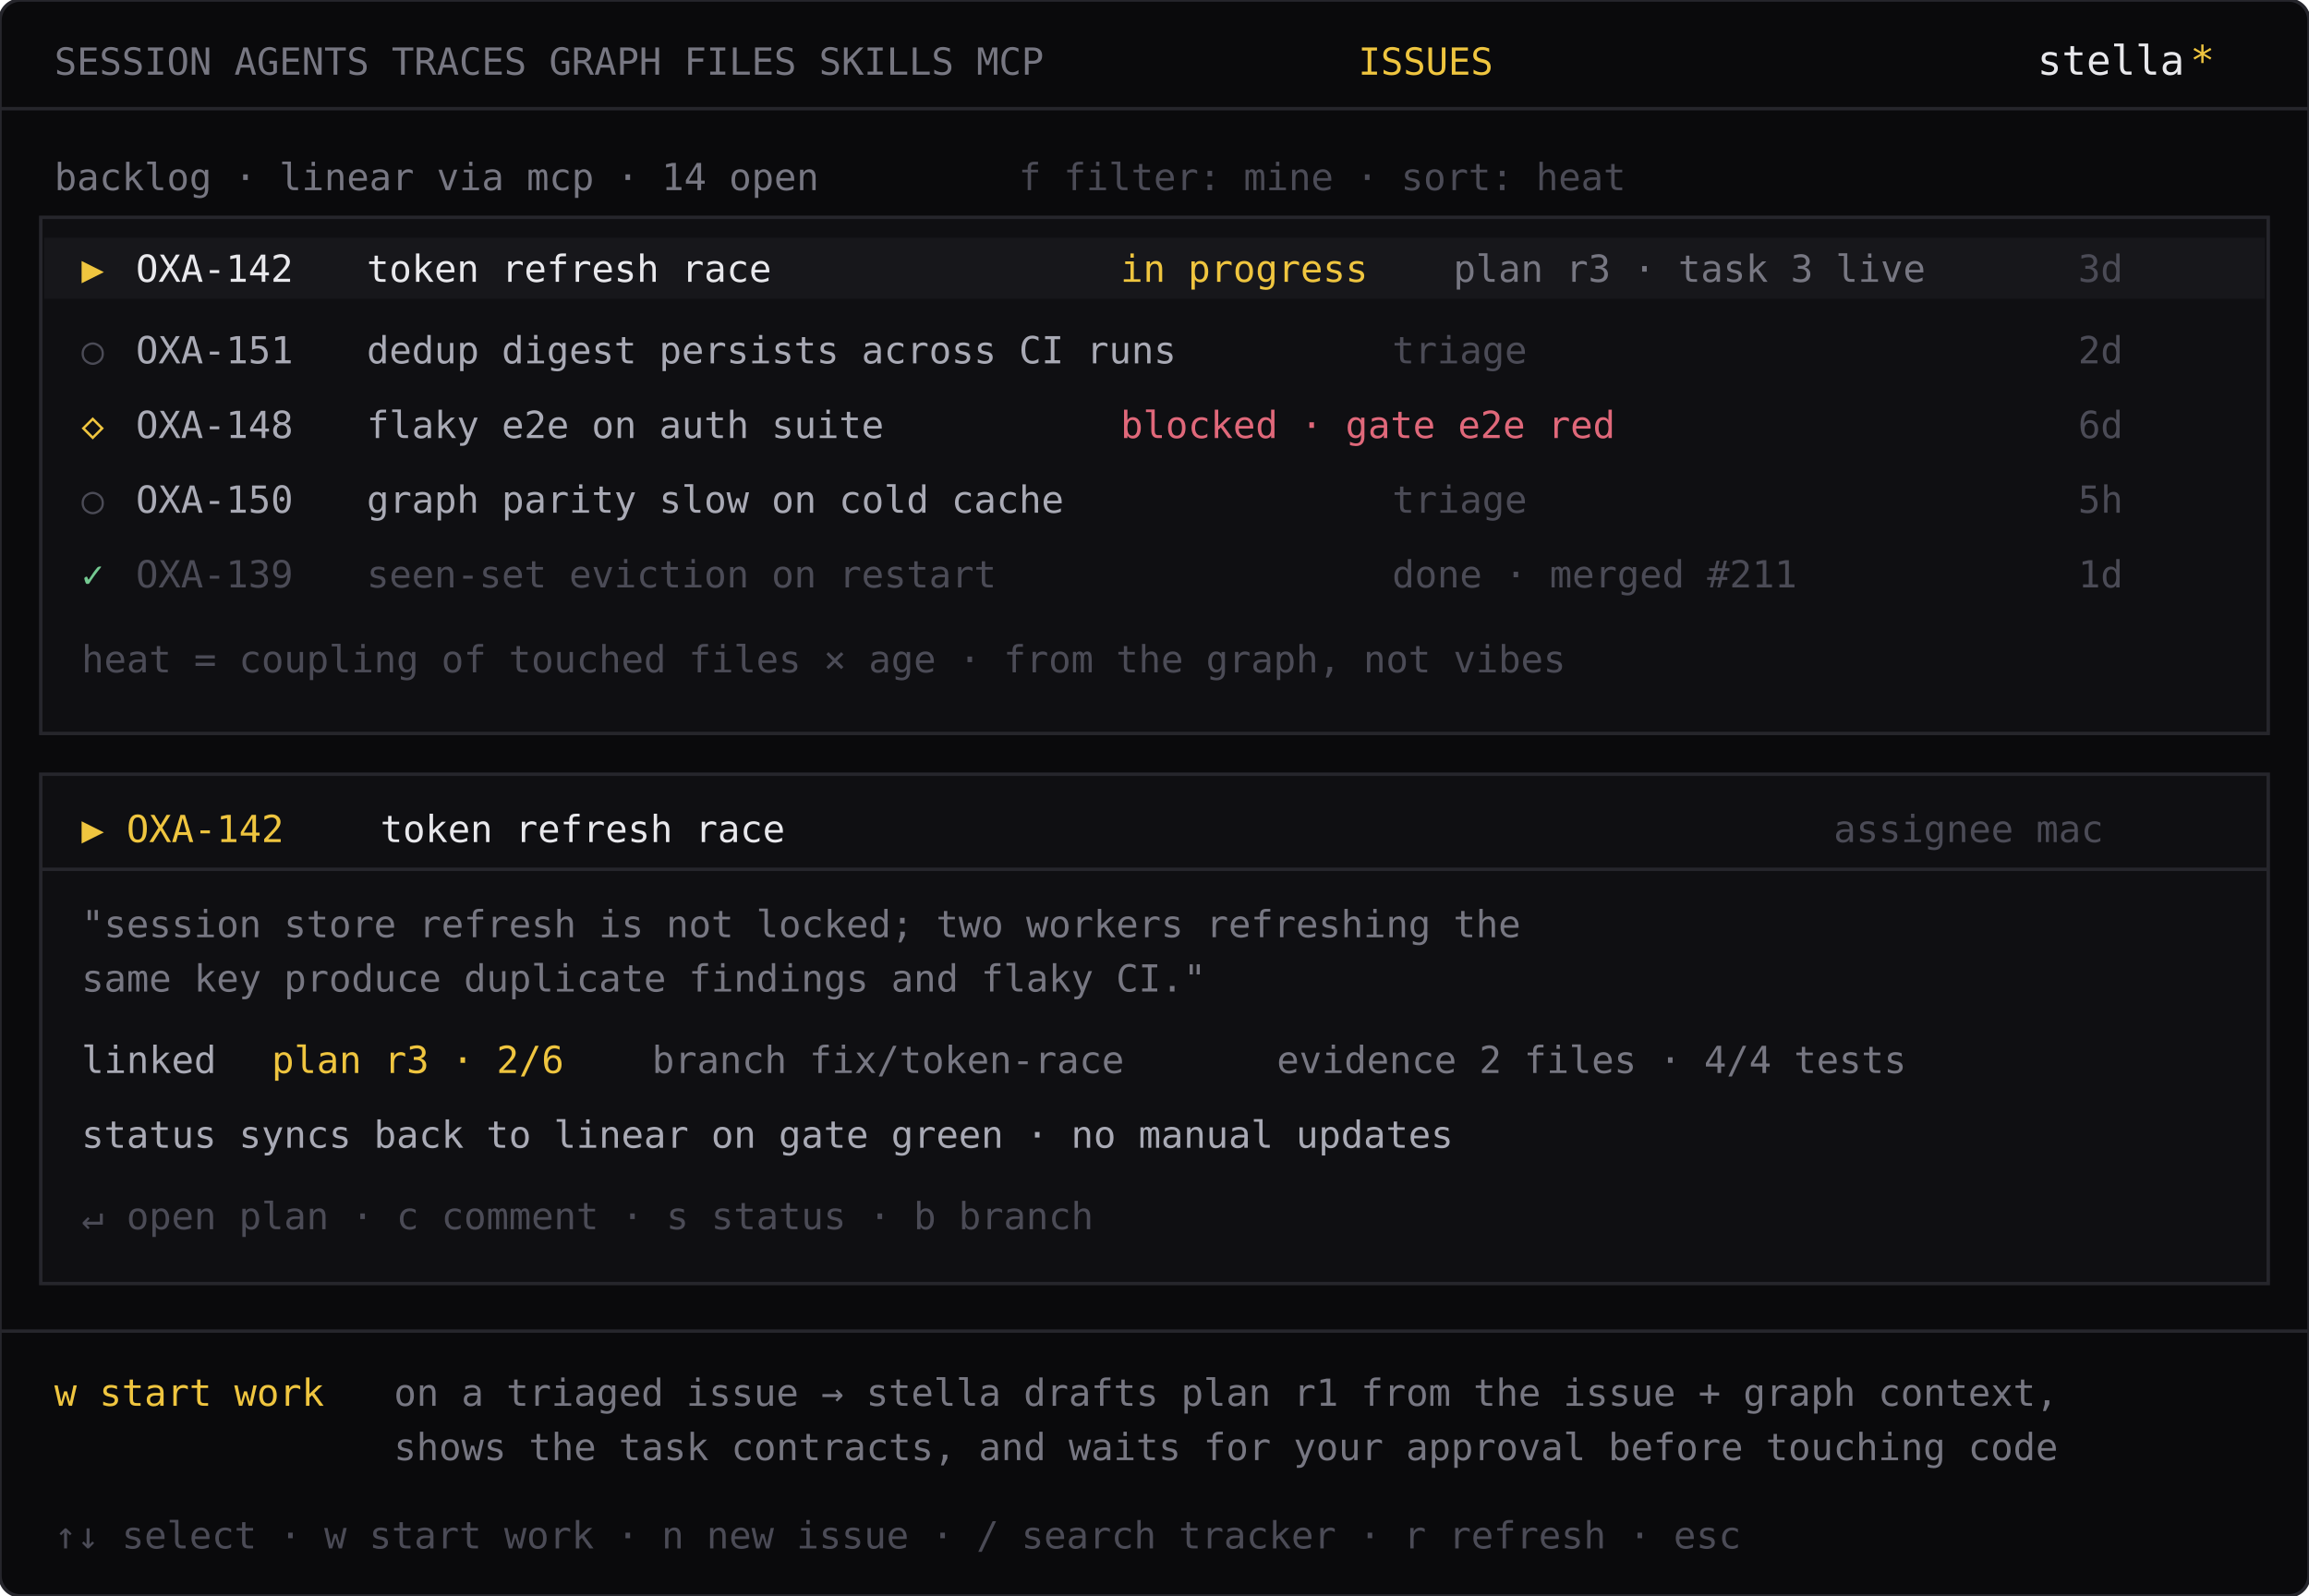
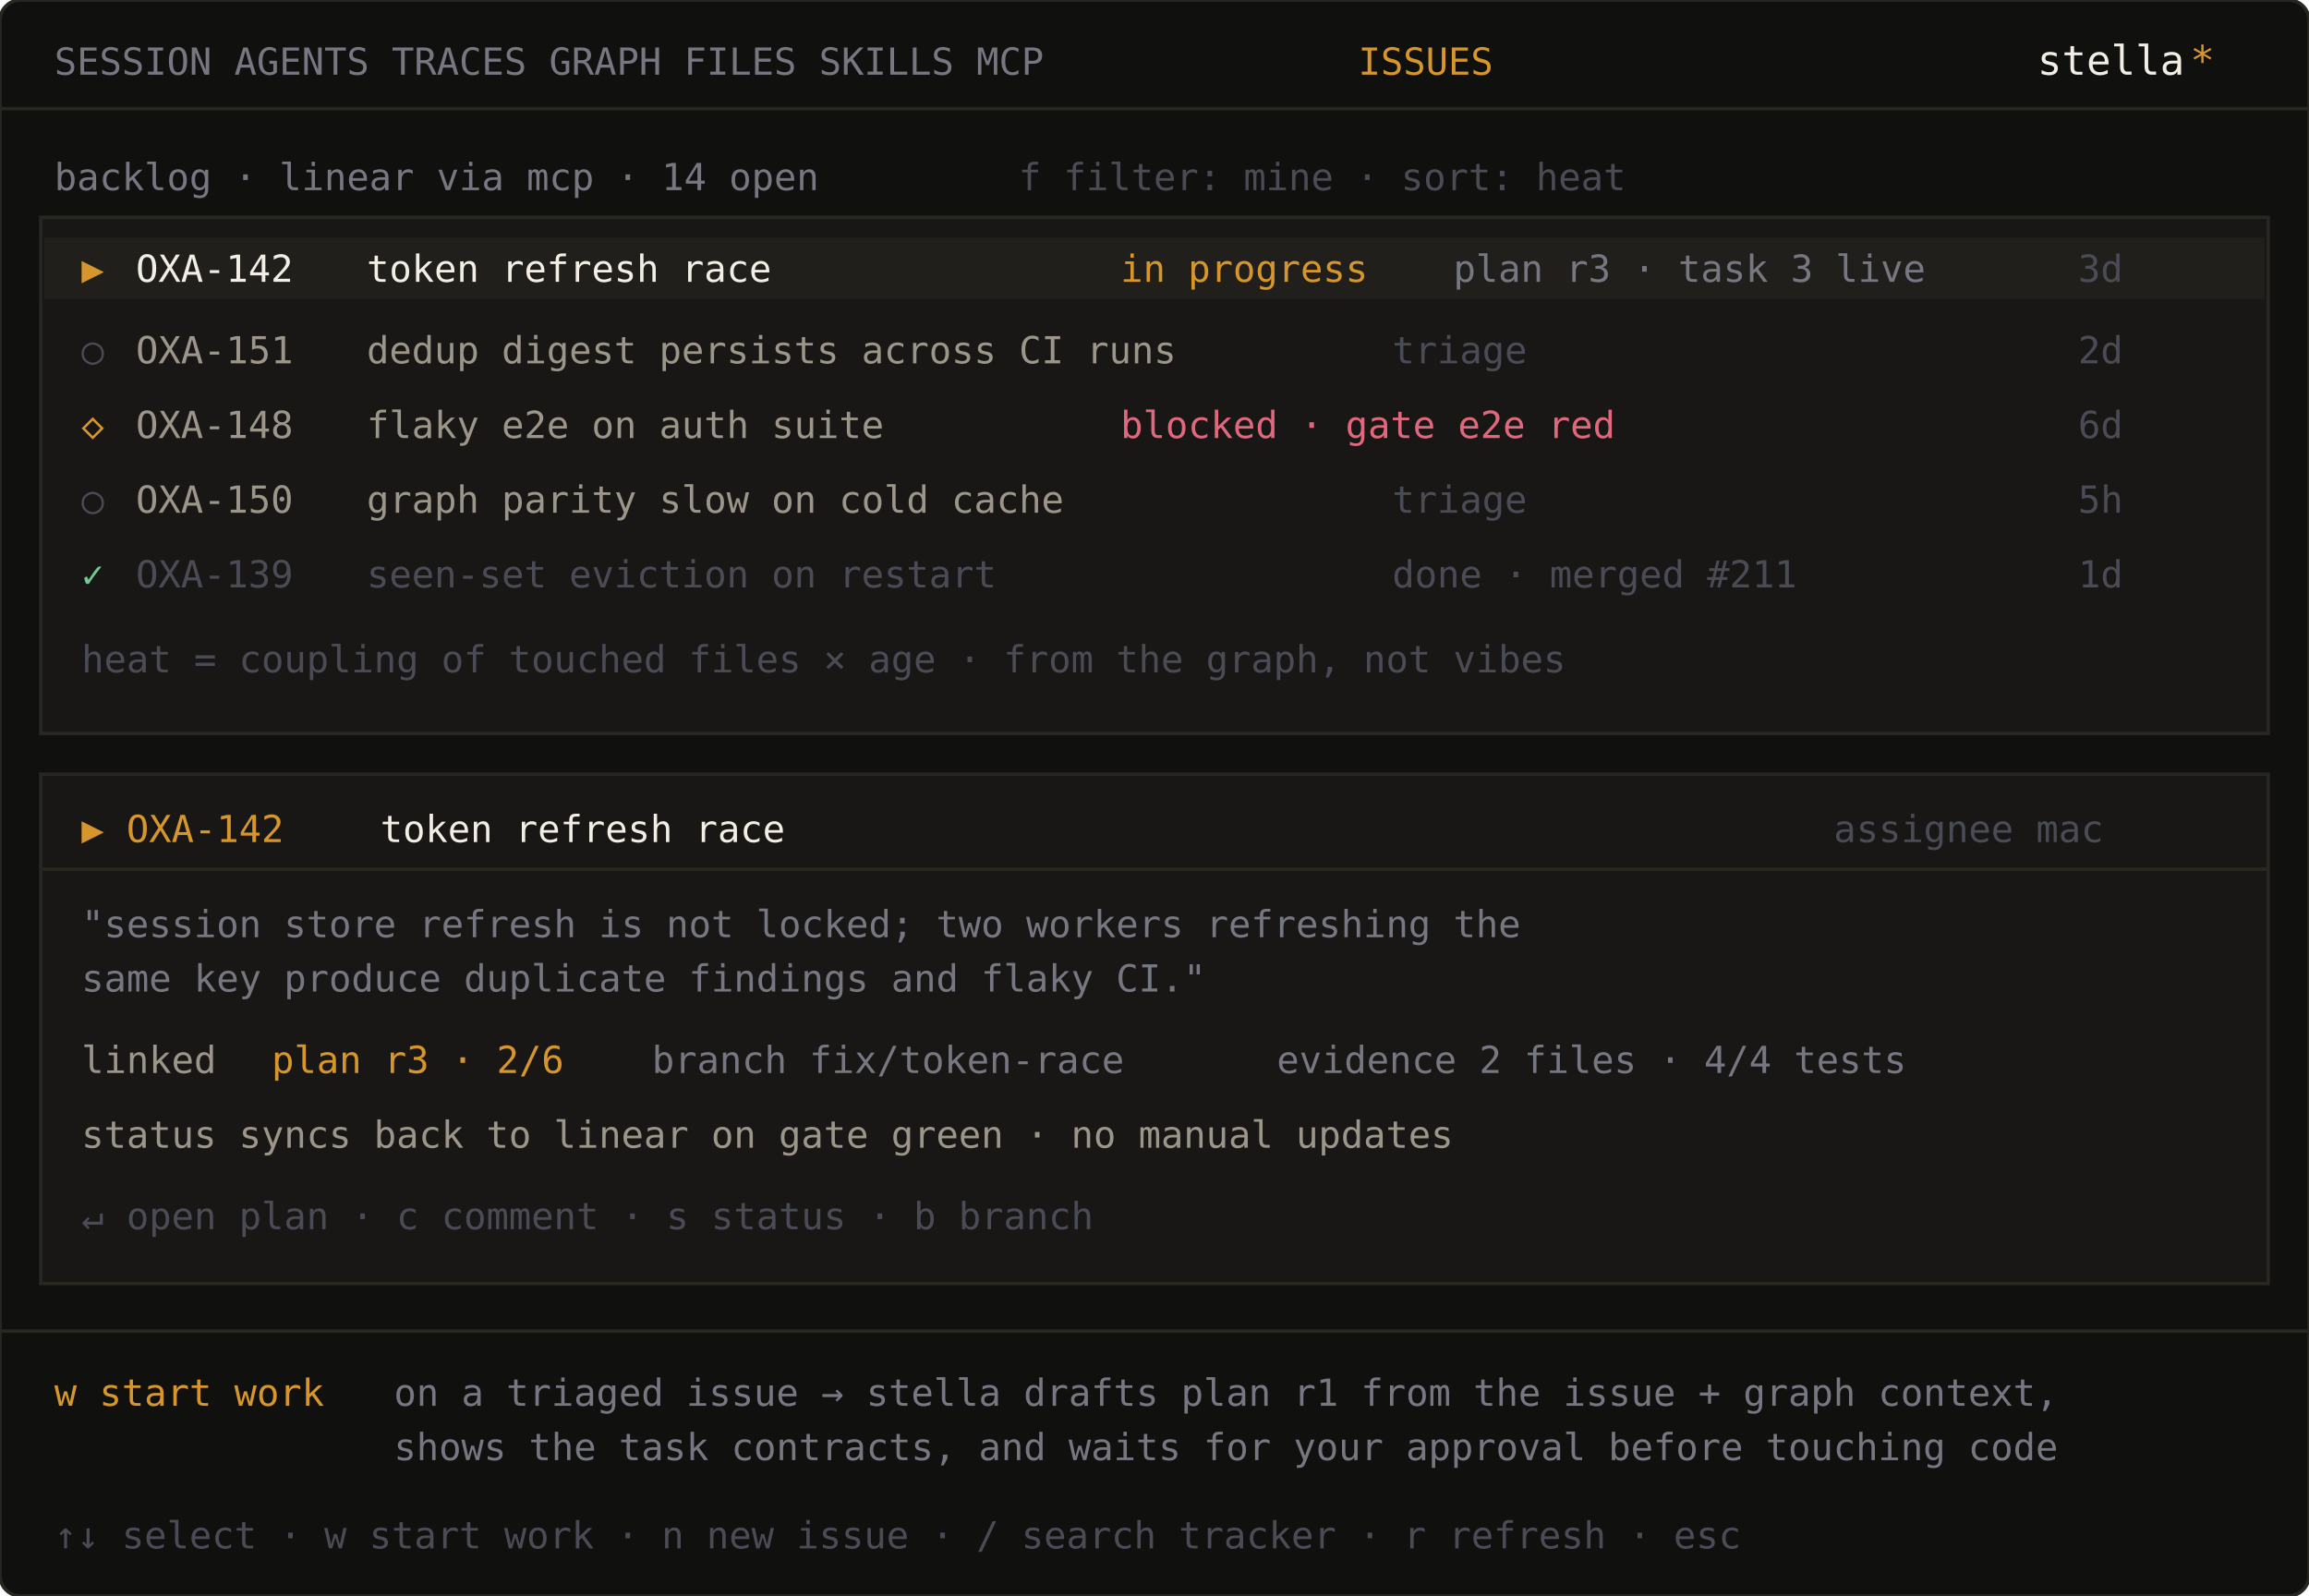
<svg xmlns="http://www.w3.org/2000/svg" viewBox="0 0 680 470" width="680" height="470" font-family="DejaVu Sans Mono, JetBrains Mono, monospace">
-   <rect x="0" y="0" width="680" height="470" rx="6" fill="#0A0A0C" stroke="#26262C" stroke-width="1" />
+   <rect x="0" y="0" width="680" height="470" rx="6" fill="#10100F" stroke="#292722" stroke-width="1" />
  <text x="16" y="22" font-size="11" fill="#777782">SESSION  AGENTS  TRACES  GRAPH  FILES  SKILLS  MCP</text>
-   <text x="400" y="22" font-size="11" fill="#EFC53F" font-weight="500">ISSUES</text>
-   <text x="600" y="22" font-size="12" fill="#E8E8EC" font-weight="500">stella</text>
-   <text x="645" y="22" font-size="12" fill="#EFC53F" font-weight="500">*</text>
-   <line x1="0" y1="32" x2="680" y2="32" stroke="#26262C" stroke-width="1" />
+   <text x="400" y="22" font-size="11" fill="#D6962C" font-weight="500">ISSUES</text>
+   <text x="600" y="22" font-size="12" fill="#F2EEE5" font-weight="500">stella</text>
+   <text x="645" y="22" font-size="12" fill="#D6962C" font-weight="500">*</text>
+   <line x1="0" y1="32" x2="680" y2="32" stroke="#292722" stroke-width="1" />
  <text x="16" y="56" font-size="11" fill="#777782">backlog · linear via mcp · 14 open</text>
  <text x="300" y="56" font-size="11" fill="#4B4B56">f filter: mine · sort: heat</text>
-   <rect x="12" y="64" width="656" height="152" fill="#0F0F12" stroke="#26262C" stroke-width="1" />
-   <rect x="13" y="70" width="654" height="18" fill="#17171B" />
-   <text x="24" y="83" font-size="11" fill="#EFC53F">▶</text>
-   <text x="40" y="83" font-size="11" fill="#E8E8EC">OXA-142</text>
-   <text x="108" y="83" font-size="11" fill="#E8E8EC">token refresh race</text>
-   <text x="330" y="83" font-size="11" fill="#EFC53F">in progress</text>
+   <rect x="12" y="64" width="656" height="152" fill="#181715" stroke="#292722" stroke-width="1" />
+   <rect x="13" y="70" width="654" height="18" fill="#201F1C" />
+   <text x="24" y="83" font-size="11" fill="#D6962C">▶</text>
+   <text x="40" y="83" font-size="11" fill="#F2EEE5">OXA-142</text>
+   <text x="108" y="83" font-size="11" fill="#F2EEE5">token refresh race</text>
+   <text x="330" y="83" font-size="11" fill="#D6962C">in progress</text>
  <text x="428" y="83" font-size="11" fill="#777782">plan r3 · task 3 live</text>
  <text x="612" y="83" font-size="11" fill="#4B4B56">3d</text>
  <text x="24" y="107" font-size="11" fill="#4B4B56">○</text>
-   <text x="40" y="107" font-size="11" fill="#A9AAB5">OXA-151</text>
-   <text x="108" y="107" font-size="11" fill="#A9AAB5">dedup digest persists across CI runs</text>
+   <text x="40" y="107" font-size="11" fill="#9B958A">OXA-151</text>
+   <text x="108" y="107" font-size="11" fill="#9B958A">dedup digest persists across CI runs</text>
  <text x="410" y="107" font-size="11" fill="#4B4B56">triage</text>
  <text x="612" y="107" font-size="11" fill="#4B4B56">2d</text>
-   <text x="24" y="129" font-size="11" fill="#EFC53F">◇</text>
-   <text x="40" y="129" font-size="11" fill="#A9AAB5">OXA-148</text>
-   <text x="108" y="129" font-size="11" fill="#A9AAB5">flaky e2e on auth suite</text>
-   <text x="330" y="129" font-size="11" fill="#E0687A">blocked · gate e2e red</text>
+   <text x="24" y="129" font-size="11" fill="#D6962C">◇</text>
+   <text x="40" y="129" font-size="11" fill="#9B958A">OXA-148</text>
+   <text x="108" y="129" font-size="11" fill="#9B958A">flaky e2e on auth suite</text>
+   <text x="330" y="129" font-size="11" fill="#E0687D">blocked · gate e2e red</text>
  <text x="612" y="129" font-size="11" fill="#4B4B56">6d</text>
  <text x="24" y="151" font-size="11" fill="#4B4B56">○</text>
-   <text x="40" y="151" font-size="11" fill="#A9AAB5">OXA-150</text>
-   <text x="108" y="151" font-size="11" fill="#A9AAB5">graph parity slow on cold cache</text>
+   <text x="40" y="151" font-size="11" fill="#9B958A">OXA-150</text>
+   <text x="108" y="151" font-size="11" fill="#9B958A">graph parity slow on cold cache</text>
  <text x="410" y="151" font-size="11" fill="#4B4B56">triage</text>
  <text x="612" y="151" font-size="11" fill="#4B4B56">5h</text>
  <text x="24" y="173" font-size="11" fill="#74C991">✓</text>
  <text x="40" y="173" font-size="11" fill="#4B4B56">OXA-139</text>
  <text x="108" y="173" font-size="11" fill="#4B4B56">seen-set eviction on restart</text>
  <text x="410" y="173" font-size="11" fill="#4B4B56">done · merged #211</text>
  <text x="612" y="173" font-size="11" fill="#4B4B56">1d</text>
  <text x="24" y="198" font-size="11" fill="#4B4B56">heat = coupling of touched files × age · from the graph, not vibes</text>
-   <rect x="12" y="228" width="656" height="150" fill="#0F0F12" stroke="#26262C" stroke-width="1" />
-   <text x="24" y="248" font-size="11" fill="#EFC53F">▶ OXA-142</text>
-   <text x="112" y="248" font-size="11" fill="#E8E8EC">token refresh race</text>
+   <rect x="12" y="228" width="656" height="150" fill="#181715" stroke="#292722" stroke-width="1" />
+   <text x="24" y="248" font-size="11" fill="#D6962C">▶ OXA-142</text>
+   <text x="112" y="248" font-size="11" fill="#F2EEE5">token refresh race</text>
  <text x="540" y="248" font-size="11" fill="#4B4B56">assignee mac</text>
-   <line x1="12" y1="256" x2="668" y2="256" stroke="#26262C" stroke-width="1" />
+   <line x1="12" y1="256" x2="668" y2="256" stroke="#292722" stroke-width="1" />
  <text x="24" y="276" font-size="11" fill="#777782">"session store refresh is not locked; two workers refreshing the</text>
  <text x="24" y="292" font-size="11" fill="#777782">same key produce duplicate findings and flaky CI."</text>
-   <text x="24" y="316" font-size="11" fill="#A9AAB5">linked</text>
-   <text x="80" y="316" font-size="11" fill="#EFC53F">plan r3 · 2/6</text>
+   <text x="24" y="316" font-size="11" fill="#9B958A">linked</text>
+   <text x="80" y="316" font-size="11" fill="#D6962C">plan r3 · 2/6</text>
  <text x="192" y="316" font-size="11" fill="#777782">branch fix/token-race</text>
  <text x="376" y="316" font-size="11" fill="#777782">evidence 2 files · 4/4 tests</text>
-   <text x="24" y="338" font-size="11" fill="#A9AAB5">status syncs back to linear on gate green · no manual updates</text>
+   <text x="24" y="338" font-size="11" fill="#9B958A">status syncs back to linear on gate green · no manual updates</text>
  <text x="24" y="362" font-size="11" fill="#4B4B56">↵ open plan · c comment · s status · b branch</text>
-   <line x1="0" y1="392" x2="680" y2="392" stroke="#26262C" stroke-width="1" />
-   <text x="16" y="414" font-size="11" fill="#EFC53F">w start work</text>
+   <line x1="0" y1="392" x2="680" y2="392" stroke="#292722" stroke-width="1" />
+   <text x="16" y="414" font-size="11" fill="#D6962C">w start work</text>
  <text x="116" y="414" font-size="11" fill="#777782">on a triaged issue → stella drafts plan r1 from the issue + graph context,</text>
  <text x="116" y="430" font-size="11" fill="#777782">shows the task contracts, and waits for your approval before touching code</text>
  <text x="16" y="456" font-size="11" fill="#4B4B56">↑↓ select · w start work · n new issue · / search tracker · r refresh · esc</text>
</svg>
